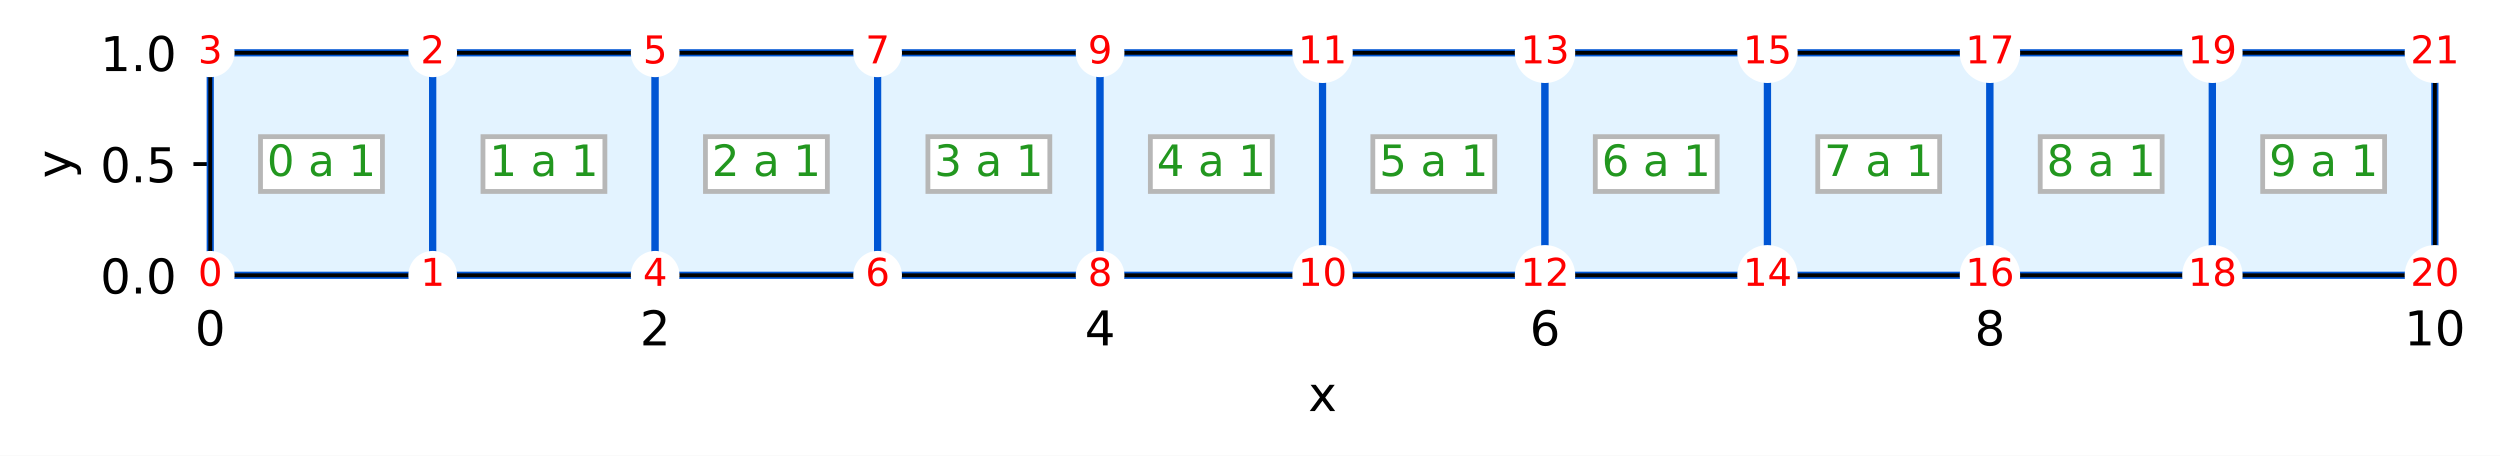
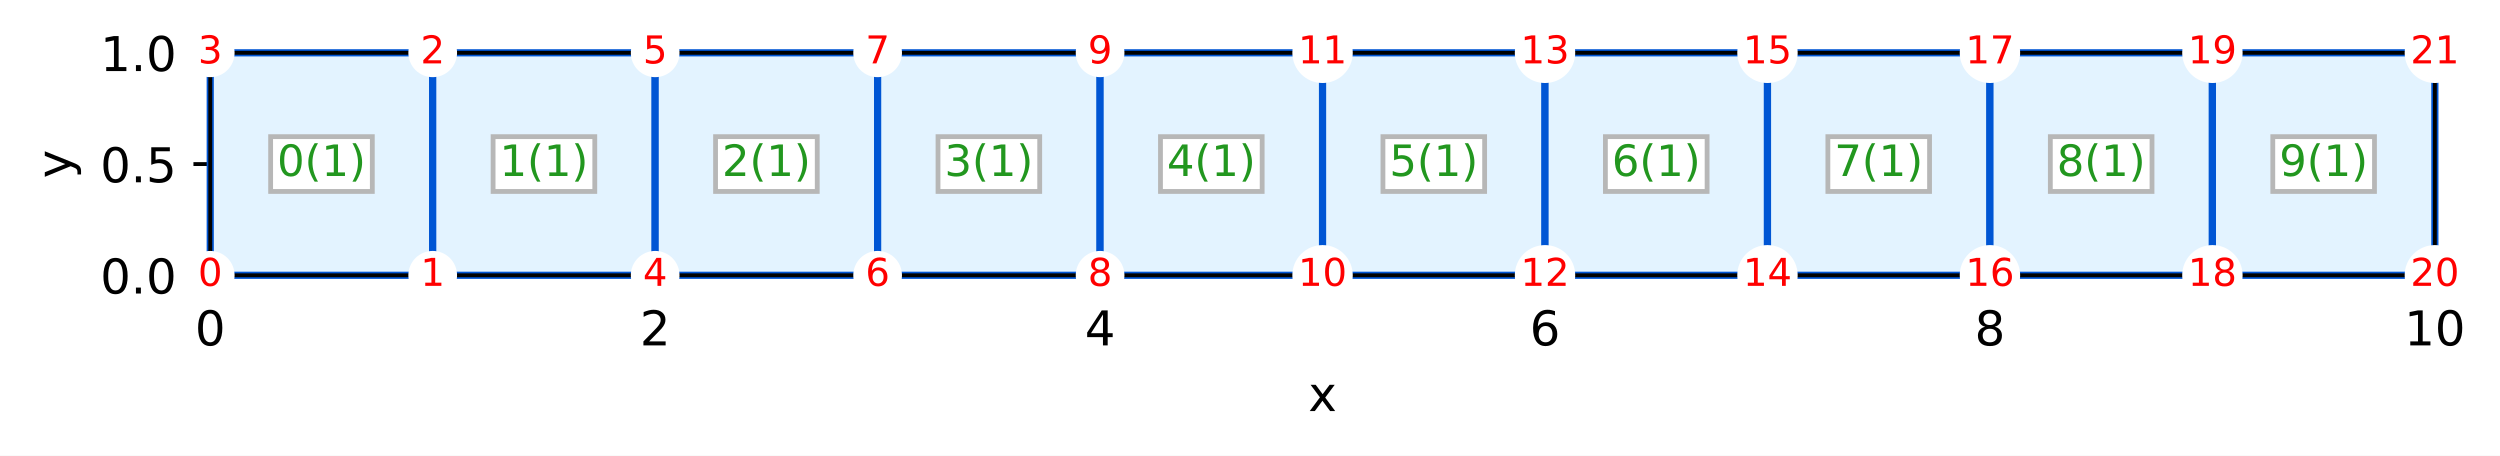
<svg xmlns="http://www.w3.org/2000/svg" xmlns:xlink="http://www.w3.org/1999/xlink" width="520.607pt" height="94.882pt" viewBox="0 0 520.607 94.882" version="1.1">
  <defs>
    <style type="text/css">*{stroke-linejoin: round; stroke-linecap: butt}</style>
  </defs>
  <g id="figure_1">
    <g id="patch_1">
      <path d="M 0 94.882  L 520.607 94.882  L 520.607 0  L 0 0  z " style="fill: #ffffff" />
    </g>
    <g id="axes_1">
      <g id="patch_2">
        <path d="M 43.781 57.325  L 507.044 57.325  L 507.044 10.999  L 43.781 10.999  z " style="fill: #ffffff" />
      </g>
      <g id="matplotlib.axis_1">
        <g id="xtick_1">
          <g id="line2d_1">
-             <path d="M 43.781 57.325  L 43.781 10.999  " clip-path="url(#pafebf9a0ff)" style="fill: none; stroke-dasharray: 2.96,1.28; stroke-dashoffset: 0; stroke: #808080; stroke-width: 0.8" />
+             <path d="M 43.781 57.325  L 43.781 10.999  " clip-path="url(#pf1a8f44dcd)" style="fill: none; stroke-dasharray: 2.96,1.28; stroke-dashoffset: 0; stroke: #808080; stroke-width: 0.8" />
          </g>
          <g id="line2d_2">
            <defs>
-               <path id="m0b39403edf" d="M 0 0  L 0 3.5  " style="stroke: #000000; stroke-width: 0.8" />
+               <path id="m31c1f79c16" d="M 0 0  L 0 3.5  " style="stroke: #000000; stroke-width: 0.8" />
            </defs>
            <g>
-               <use xlink:href="#m0b39403edf" x="43.781" y="57.325" style="stroke: #000000; stroke-width: 0.8" />
+               <use xlink:href="#m31c1f79c16" x="43.781" y="57.325" style="stroke: #000000; stroke-width: 0.8" />
            </g>
          </g>
          <g id="text_1">
            <g transform="translate(40.6 71.92393)scale(0.1 -0.1)">
              <defs>
                <path id="DejaVuSans-30" d="M 2034 4250  Q 1547 4250 1301 3770  Q 1056 3291 1056 2328  Q 1056 1369 1301 889  Q 1547 409 2034 409  Q 2525 409 2770 889  Q 3016 1369 3016 2328  Q 3016 3291 2770 3770  Q 2525 4250 2034 4250  z M 2034 4750  Q 2819 4750 3233 4129  Q 3647 3509 3647 2328  Q 3647 1150 3233 529  Q 2819 -91 2034 -91  Q 1250 -91 836 529  Q 422 1150 422 2328  Q 422 3509 836 4129  Q 1250 4750 2034 4750  z " transform="scale(0.015625)" />
              </defs>
              <use xlink:href="#DejaVuSans-30" />
            </g>
          </g>
        </g>
        <g id="xtick_2">
          <g id="line2d_3">
-             <path d="M 136.434 57.325  L 136.434 10.999  " clip-path="url(#pafebf9a0ff)" style="fill: none; stroke-dasharray: 2.96,1.28; stroke-dashoffset: 0; stroke: #808080; stroke-width: 0.8" />
+             <path d="M 136.434 57.325  L 136.434 10.999  " clip-path="url(#pf1a8f44dcd)" style="fill: none; stroke-dasharray: 2.96,1.28; stroke-dashoffset: 0; stroke: #808080; stroke-width: 0.8" />
          </g>
          <g id="line2d_4">
            <g>
-               <use xlink:href="#m0b39403edf" x="136.434" y="57.325" style="stroke: #000000; stroke-width: 0.8" />
+               <use xlink:href="#m31c1f79c16" x="136.434" y="57.325" style="stroke: #000000; stroke-width: 0.8" />
            </g>
          </g>
          <g id="text_2">
            <g transform="translate(133.2526 71.92393)scale(0.1 -0.1)">
              <defs>
                <path id="DejaVuSans-32" d="M 1228 531  L 3431 531  L 3431 0  L 469 0  L 469 531  Q 828 903 1448 1529  Q 2069 2156 2228 2338  Q 2531 2678 2651 2914  Q 2772 3150 2772 3378  Q 2772 3750 2511 3984  Q 2250 4219 1831 4219  Q 1534 4219 1204 4116  Q 875 4013 500 3803  L 500 4441  Q 881 4594 1212 4672  Q 1544 4750 1819 4750  Q 2544 4750 2975 4387  Q 3406 4025 3406 3419  Q 3406 3131 3298 2873  Q 3191 2616 2906 2266  Q 2828 2175 2409 1742  Q 1991 1309 1228 531  z " transform="scale(0.015625)" />
              </defs>
              <use xlink:href="#DejaVuSans-32" />
            </g>
          </g>
        </g>
        <g id="xtick_3">
          <g id="line2d_5">
-             <path d="M 229.086 57.325  L 229.086 10.999  " clip-path="url(#pafebf9a0ff)" style="fill: none; stroke-dasharray: 2.96,1.28; stroke-dashoffset: 0; stroke: #808080; stroke-width: 0.8" />
+             <path d="M 229.086 57.325  L 229.086 10.999  " clip-path="url(#pf1a8f44dcd)" style="fill: none; stroke-dasharray: 2.96,1.28; stroke-dashoffset: 0; stroke: #808080; stroke-width: 0.8" />
          </g>
          <g id="line2d_6">
            <g>
-               <use xlink:href="#m0b39403edf" x="229.086" y="57.325" style="stroke: #000000; stroke-width: 0.8" />
+               <use xlink:href="#m31c1f79c16" x="229.086" y="57.325" style="stroke: #000000; stroke-width: 0.8" />
            </g>
          </g>
          <g id="text_3">
            <g transform="translate(225.9051 71.92393)scale(0.1 -0.1)">
              <defs>
                <path id="DejaVuSans-34" d="M 2419 4116  L 825 1625  L 2419 1625  L 2419 4116  z M 2253 4666  L 3047 4666  L 3047 1625  L 3713 1625  L 3713 1100  L 3047 1100  L 3047 0  L 2419 0  L 2419 1100  L 313 1100  L 313 1709  L 2253 4666  z " transform="scale(0.015625)" />
              </defs>
              <use xlink:href="#DejaVuSans-34" />
            </g>
          </g>
        </g>
        <g id="xtick_4">
          <g id="line2d_7">
-             <path d="M 321.739 57.325  L 321.739 10.999  " clip-path="url(#pafebf9a0ff)" style="fill: none; stroke-dasharray: 2.96,1.28; stroke-dashoffset: 0; stroke: #808080; stroke-width: 0.8" />
+             <path d="M 321.739 57.325  L 321.739 10.999  " clip-path="url(#pf1a8f44dcd)" style="fill: none; stroke-dasharray: 2.96,1.28; stroke-dashoffset: 0; stroke: #808080; stroke-width: 0.8" />
          </g>
          <g id="line2d_8">
            <g>
-               <use xlink:href="#m0b39403edf" x="321.739" y="57.325" style="stroke: #000000; stroke-width: 0.8" />
+               <use xlink:href="#m31c1f79c16" x="321.739" y="57.325" style="stroke: #000000; stroke-width: 0.8" />
            </g>
          </g>
          <g id="text_4">
            <g transform="translate(318.5577 71.92393)scale(0.1 -0.1)">
              <defs>
                <path id="DejaVuSans-36" d="M 2113 2584  Q 1688 2584 1439 2293  Q 1191 2003 1191 1497  Q 1191 994 1439 701  Q 1688 409 2113 409  Q 2538 409 2786 701  Q 3034 994 3034 1497  Q 3034 2003 2786 2293  Q 2538 2584 2113 2584  z M 3366 4563  L 3366 3988  Q 3128 4100 2886 4159  Q 2644 4219 2406 4219  Q 1781 4219 1451 3797  Q 1122 3375 1075 2522  Q 1259 2794 1537 2939  Q 1816 3084 2150 3084  Q 2853 3084 3261 2657  Q 3669 2231 3669 1497  Q 3669 778 3244 343  Q 2819 -91 2113 -91  Q 1303 -91 875 529  Q 447 1150 447 2328  Q 447 3434 972 4092  Q 1497 4750 2381 4750  Q 2619 4750 2861 4703  Q 3103 4656 3366 4563  z " transform="scale(0.015625)" />
              </defs>
              <use xlink:href="#DejaVuSans-36" />
            </g>
          </g>
        </g>
        <g id="xtick_5">
          <g id="line2d_9">
-             <path d="M 414.391 57.325  L 414.391 10.999  " clip-path="url(#pafebf9a0ff)" style="fill: none; stroke-dasharray: 2.96,1.28; stroke-dashoffset: 0; stroke: #808080; stroke-width: 0.8" />
+             <path d="M 414.391 57.325  L 414.391 10.999  " clip-path="url(#pf1a8f44dcd)" style="fill: none; stroke-dasharray: 2.96,1.28; stroke-dashoffset: 0; stroke: #808080; stroke-width: 0.8" />
          </g>
          <g id="line2d_10">
            <g>
-               <use xlink:href="#m0b39403edf" x="414.391" y="57.325" style="stroke: #000000; stroke-width: 0.8" />
+               <use xlink:href="#m31c1f79c16" x="414.391" y="57.325" style="stroke: #000000; stroke-width: 0.8" />
            </g>
          </g>
          <g id="text_5">
            <g transform="translate(411.2102 71.92393)scale(0.1 -0.1)">
              <defs>
                <path id="DejaVuSans-38" d="M 2034 2216  Q 1584 2216 1326 1975  Q 1069 1734 1069 1313  Q 1069 891 1326 650  Q 1584 409 2034 409  Q 2484 409 2743 651  Q 3003 894 3003 1313  Q 3003 1734 2745 1975  Q 2488 2216 2034 2216  z M 1403 2484  Q 997 2584 770 2862  Q 544 3141 544 3541  Q 544 4100 942 4425  Q 1341 4750 2034 4750  Q 2731 4750 3128 4425  Q 3525 4100 3525 3541  Q 3525 3141 3298 2862  Q 3072 2584 2669 2484  Q 3125 2378 3379 2068  Q 3634 1759 3634 1313  Q 3634 634 3220 271  Q 2806 -91 2034 -91  Q 1263 -91 848 271  Q 434 634 434 1313  Q 434 1759 690 2068  Q 947 2378 1403 2484  z M 1172 3481  Q 1172 3119 1398 2916  Q 1625 2713 2034 2713  Q 2441 2713 2670 2916  Q 2900 3119 2900 3481  Q 2900 3844 2670 4047  Q 2441 4250 2034 4250  Q 1625 4250 1398 4047  Q 1172 3844 1172 3481  z " transform="scale(0.015625)" />
              </defs>
              <use xlink:href="#DejaVuSans-38" />
            </g>
          </g>
        </g>
        <g id="xtick_6">
          <g id="line2d_11">
-             <path d="M 507.044 57.325  L 507.044 10.999  " clip-path="url(#pafebf9a0ff)" style="fill: none; stroke-dasharray: 2.96,1.28; stroke-dashoffset: 0; stroke: #808080; stroke-width: 0.8" />
+             <path d="M 507.044 57.325  L 507.044 10.999  " clip-path="url(#pf1a8f44dcd)" style="fill: none; stroke-dasharray: 2.96,1.28; stroke-dashoffset: 0; stroke: #808080; stroke-width: 0.8" />
          </g>
          <g id="line2d_12">
            <g>
-               <use xlink:href="#m0b39403edf" x="507.044" y="57.325" style="stroke: #000000; stroke-width: 0.8" />
+               <use xlink:href="#m31c1f79c16" x="507.044" y="57.325" style="stroke: #000000; stroke-width: 0.8" />
            </g>
          </g>
          <g id="text_6">
            <g transform="translate(500.6815 71.92393)scale(0.1 -0.1)">
              <defs>
                <path id="DejaVuSans-31" d="M 794 531  L 1825 531  L 1825 4091  L 703 3866  L 703 4441  L 1819 4666  L 2450 4666  L 2450 531  L 3481 531  L 3481 0  L 794 0  L 794 531  z " transform="scale(0.015625)" />
              </defs>
              <use xlink:href="#DejaVuSans-31" />
              <use xlink:href="#DejaVuSans-30" x="63.623" />
            </g>
          </g>
        </g>
        <g id="text_7">
          <g transform="translate(272.4533 85.60206)scale(0.1 -0.1)">
            <defs>
              <path id="DejaVuSans-78" d="M 3513 3500  L 2247 1797  L 3578 0  L 2900 0  L 1881 1375  L 863 0  L 184 0  L 1544 1831  L 300 3500  L 978 3500  L 1906 2253  L 2834 3500  L 3513 3500  z " transform="scale(0.015625)" />
            </defs>
            <use xlink:href="#DejaVuSans-78" />
          </g>
        </g>
      </g>
      <g id="matplotlib.axis_2">
        <g id="ytick_1">
          <g id="line2d_13">
-             <path d="M 43.781 57.325  L 507.044 57.325  " clip-path="url(#pafebf9a0ff)" style="fill: none; stroke-dasharray: 2.96,1.28; stroke-dashoffset: 0; stroke: #808080; stroke-width: 0.8" />
+             <path d="M 43.781 57.325  L 507.044 57.325  " clip-path="url(#pf1a8f44dcd)" style="fill: none; stroke-dasharray: 2.96,1.28; stroke-dashoffset: 0; stroke: #808080; stroke-width: 0.8" />
          </g>
          <g id="line2d_14">
            <defs>
-               <path id="m51414528b4" d="M 0 0  L -3.5 0  " style="stroke: #000000; stroke-width: 0.8" />
+               <path id="mbfa8d80b0d" d="M 0 0  L -3.5 0  " style="stroke: #000000; stroke-width: 0.8" />
            </defs>
            <g>
-               <use xlink:href="#m51414528b4" x="43.781" y="57.325" style="stroke: #000000; stroke-width: 0.8" />
+               <use xlink:href="#mbfa8d80b0d" x="43.781" y="57.325" style="stroke: #000000; stroke-width: 0.8" />
            </g>
          </g>
          <g id="text_8">
            <g transform="translate(20.87813 61.12471)scale(0.1 -0.1)">
              <defs>
                <path id="DejaVuSans-2e" d="M 684 794  L 1344 794  L 1344 0  L 684 0  L 684 794  z " transform="scale(0.015625)" />
              </defs>
              <use xlink:href="#DejaVuSans-30" />
              <use xlink:href="#DejaVuSans-2e" x="63.623" />
              <use xlink:href="#DejaVuSans-30" x="95.41" />
            </g>
          </g>
        </g>
        <g id="ytick_2">
          <g id="line2d_15">
-             <path d="M 43.781 34.162  L 507.044 34.162  " clip-path="url(#pafebf9a0ff)" style="fill: none; stroke-dasharray: 2.96,1.28; stroke-dashoffset: 0; stroke: #808080; stroke-width: 0.8" />
+             <path d="M 43.781 34.162  L 507.044 34.162  " clip-path="url(#pf1a8f44dcd)" style="fill: none; stroke-dasharray: 2.96,1.28; stroke-dashoffset: 0; stroke: #808080; stroke-width: 0.8" />
          </g>
          <g id="line2d_16">
            <g>
-               <use xlink:href="#m51414528b4" x="43.781" y="34.162" style="stroke: #000000; stroke-width: 0.8" />
+               <use xlink:href="#mbfa8d80b0d" x="43.781" y="34.162" style="stroke: #000000; stroke-width: 0.8" />
            </g>
          </g>
          <g id="text_9">
            <g transform="translate(20.87813 37.96158)scale(0.1 -0.1)">
              <defs>
                <path id="DejaVuSans-35" d="M 691 4666  L 3169 4666  L 3169 4134  L 1269 4134  L 1269 2991  Q 1406 3038 1543 3061  Q 1681 3084 1819 3084  Q 2600 3084 3056 2656  Q 3513 2228 3513 1497  Q 3513 744 3044 326  Q 2575 -91 1722 -91  Q 1428 -91 1123 -41  Q 819 9 494 109  L 494 744  Q 775 591 1075 516  Q 1375 441 1709 441  Q 2250 441 2565 725  Q 2881 1009 2881 1497  Q 2881 1984 2565 2268  Q 2250 2553 1709 2553  Q 1456 2553 1204 2497  Q 953 2441 691 2322  L 691 4666  z " transform="scale(0.015625)" />
              </defs>
              <use xlink:href="#DejaVuSans-30" />
              <use xlink:href="#DejaVuSans-2e" x="63.623" />
              <use xlink:href="#DejaVuSans-35" x="95.41" />
            </g>
          </g>
        </g>
        <g id="ytick_3">
          <g id="line2d_17">
-             <path d="M 43.781 10.999  L 507.044 10.999  " clip-path="url(#pafebf9a0ff)" style="fill: none; stroke-dasharray: 2.96,1.28; stroke-dashoffset: 0; stroke: #808080; stroke-width: 0.8" />
+             <path d="M 43.781 10.999  L 507.044 10.999  " clip-path="url(#pf1a8f44dcd)" style="fill: none; stroke-dasharray: 2.96,1.28; stroke-dashoffset: 0; stroke: #808080; stroke-width: 0.8" />
          </g>
          <g id="line2d_18">
            <g>
-               <use xlink:href="#m51414528b4" x="43.781" y="10.999" style="stroke: #000000; stroke-width: 0.8" />
+               <use xlink:href="#mbfa8d80b0d" x="43.781" y="10.999" style="stroke: #000000; stroke-width: 0.8" />
            </g>
          </g>
          <g id="text_10">
            <g transform="translate(20.87813 14.79844)scale(0.1 -0.1)">
              <use xlink:href="#DejaVuSans-31" />
              <use xlink:href="#DejaVuSans-2e" x="63.623" />
              <use xlink:href="#DejaVuSans-30" x="95.41" />
            </g>
          </g>
        </g>
        <g id="text_11">
          <g transform="translate(14.79844 37.12173)rotate(-90)scale(0.1 -0.1)">
            <defs>
              <path id="DejaVuSans-79" d="M 2059 -325  Q 1816 -950 1584 -1140  Q 1353 -1331 966 -1331  L 506 -1331  L 506 -850  L 844 -850  Q 1081 -850 1212 -737  Q 1344 -625 1503 -206  L 1606 56  L 191 3500  L 800 3500  L 1894 763  L 2988 3500  L 3597 3500  L 2059 -325  z " transform="scale(0.015625)" />
            </defs>
            <use xlink:href="#DejaVuSans-79" />
          </g>
        </g>
      </g>
      <g id="patch_3">
        <path d="M 43.781 57.325  L 90.108 57.325  L 90.108 10.999  L 43.781 10.999  L 43.781 57.325  " style="fill: #e3f3ff; stroke: #0055d4; stroke-width: 1.5; stroke-linejoin: miter" />
      </g>
      <g id="patch_4">
        <path d="M 90.108 57.325  L 136.434 57.325  L 136.434 10.999  L 90.108 10.999  L 90.108 57.325  " style="fill: #e3f3ff; stroke: #0055d4; stroke-width: 1.5; stroke-linejoin: miter" />
      </g>
      <g id="patch_5">
        <path d="M 136.434 57.325  L 182.76 57.325  L 182.76 10.999  L 136.434 10.999  L 136.434 57.325  " style="fill: #e3f3ff; stroke: #0055d4; stroke-width: 1.5; stroke-linejoin: miter" />
      </g>
      <g id="patch_6">
        <path d="M 182.76 57.325  L 229.086 57.325  L 229.086 10.999  L 182.76 10.999  L 182.76 57.325  " style="fill: #e3f3ff; stroke: #0055d4; stroke-width: 1.5; stroke-linejoin: miter" />
      </g>
      <g id="patch_7">
        <path d="M 229.086 57.325  L 275.413 57.325  L 275.413 10.999  L 229.086 10.999  L 229.086 57.325  " style="fill: #e3f3ff; stroke: #0055d4; stroke-width: 1.5; stroke-linejoin: miter" />
      </g>
      <g id="patch_8">
        <path d="M 275.413 57.325  L 321.739 57.325  L 321.739 10.999  L 275.413 10.999  L 275.413 57.325  " style="fill: #e3f3ff; stroke: #0055d4; stroke-width: 1.5; stroke-linejoin: miter" />
      </g>
      <g id="patch_9">
        <path d="M 321.739 57.325  L 368.065 57.325  L 368.065 10.999  L 321.739 10.999  L 321.739 57.325  " style="fill: #e3f3ff; stroke: #0055d4; stroke-width: 1.5; stroke-linejoin: miter" />
      </g>
      <g id="patch_10">
        <path d="M 368.065 57.325  L 414.391 57.325  L 414.391 10.999  L 368.065 10.999  L 368.065 57.325  " style="fill: #e3f3ff; stroke: #0055d4; stroke-width: 1.5; stroke-linejoin: miter" />
      </g>
      <g id="patch_11">
        <path d="M 414.391 57.325  L 460.718 57.325  L 460.718 10.999  L 414.391 10.999  L 414.391 57.325  " style="fill: #e3f3ff; stroke: #0055d4; stroke-width: 1.5; stroke-linejoin: miter" />
      </g>
      <g id="patch_12">
        <path d="M 460.718 57.325  L 507.044 57.325  L 507.044 10.999  L 460.718 10.999  L 460.718 57.325  " style="fill: #e3f3ff; stroke: #0055d4; stroke-width: 1.5; stroke-linejoin: miter" />
      </g>
      <g id="patch_13">
        <path d="M 43.781 57.325  L 43.781 10.999  " style="fill: none; stroke: #000000; stroke-width: 0.8; stroke-linejoin: miter; stroke-linecap: square" />
      </g>
      <g id="patch_14">
        <path d="M 507.044 57.325  L 507.044 10.999  " style="fill: none; stroke: #000000; stroke-width: 0.8; stroke-linejoin: miter; stroke-linecap: square" />
      </g>
      <g id="patch_15">
        <path d="M 43.781 57.325  L 507.044 57.325  " style="fill: none; stroke: #000000; stroke-width: 0.8; stroke-linejoin: miter; stroke-linecap: square" />
      </g>
      <g id="patch_16">
        <path d="M 43.781 10.999  L 507.044 10.999  " style="fill: none; stroke: #000000; stroke-width: 0.8; stroke-linejoin: miter; stroke-linecap: square" />
      </g>
      <g id="text_12">
        <g id="patch_17">
-           <path d="M 54.25 39.868  L 79.639 39.868  L 79.639 28.457  L 54.25 28.457  z " style="fill: #ffffff; stroke: #b7b7b7; stroke-linejoin: miter" />
-         </g>
-         <g style="fill: #22971f" transform="translate(55.60017 36.64579)scale(0.09 -0.09)">
+           <path d="M 56.357 39.868  L 77.532 39.868  L 77.532 28.457  L 56.357 28.457  z " style="fill: #ffffff; stroke: #b7b7b7; stroke-linejoin: miter" />
+         </g>
+         <g style="fill: #22971f" transform="translate(57.70673 36.64579)scale(0.09 -0.09)">
          <defs>
-             <path id="DejaVuSans-20" transform="scale(0.015625)" />
-             <path id="DejaVuSans-61" d="M 2194 1759  Q 1497 1759 1228 1600  Q 959 1441 959 1056  Q 959 750 1161 570  Q 1363 391 1709 391  Q 2188 391 2477 730  Q 2766 1069 2766 1631  L 2766 1759  L 2194 1759  z M 3341 1997  L 3341 0  L 2766 0  L 2766 531  Q 2569 213 2275 61  Q 1981 -91 1556 -91  Q 1019 -91 701 211  Q 384 513 384 1019  Q 384 1609 779 1909  Q 1175 2209 1959 2209  L 2766 2209  L 2766 2266  Q 2766 2663 2505 2880  Q 2244 3097 1772 3097  Q 1472 3097 1187 3025  Q 903 2953 641 2809  L 641 3341  Q 956 3463 1253 3523  Q 1550 3584 1831 3584  Q 2591 3584 2966 3190  Q 3341 2797 3341 1997  z " transform="scale(0.015625)" />
+             <path id="DejaVuSans-28" d="M 1984 4856  Q 1566 4138 1362 3434  Q 1159 2731 1159 2009  Q 1159 1288 1364 580  Q 1569 -128 1984 -844  L 1484 -844  Q 1016 -109 783 600  Q 550 1309 550 2009  Q 550 2706 781 3412  Q 1013 4119 1484 4856  L 1984 4856  z " transform="scale(0.015625)" />
+             <path id="DejaVuSans-29" d="M 513 4856  L 1013 4856  Q 1481 4119 1714 3412  Q 1947 2706 1947 2009  Q 1947 1309 1714 600  Q 1481 -109 1013 -844  L 513 -844  Q 928 -128 1133 580  Q 1338 1288 1338 2009  Q 1338 2731 1133 3434  Q 928 4138 513 4856  z " transform="scale(0.015625)" />
          </defs>
          <use xlink:href="#DejaVuSans-30" />
-           <use xlink:href="#DejaVuSans-20" x="63.623" />
-           <use xlink:href="#DejaVuSans-61" x="95.41" />
-           <use xlink:href="#DejaVuSans-20" x="156.689" />
-           <use xlink:href="#DejaVuSans-31" x="188.477" />
+           <use xlink:href="#DejaVuSans-28" x="63.623" />
+           <use xlink:href="#DejaVuSans-31" x="102.637" />
+           <use xlink:href="#DejaVuSans-29" x="166.26" />
        </g>
      </g>
      <g id="text_13">
        <g id="patch_18">
-           <path d="M 100.576 39.868  L 125.965 39.868  L 125.965 28.457  L 100.576 28.457  z " style="fill: #ffffff; stroke: #b7b7b7; stroke-linejoin: miter" />
-         </g>
-         <g style="fill: #22971f" transform="translate(101.9264 36.64579)scale(0.09 -0.09)">
-           <use xlink:href="#DejaVuSans-31" />
-           <use xlink:href="#DejaVuSans-20" x="63.623" />
-           <use xlink:href="#DejaVuSans-61" x="95.41" />
-           <use xlink:href="#DejaVuSans-20" x="156.689" />
-           <use xlink:href="#DejaVuSans-31" x="188.477" />
+           <path d="M 102.683 39.868  L 123.858 39.868  L 123.858 28.457  L 102.683 28.457  z " style="fill: #ffffff; stroke: #b7b7b7; stroke-linejoin: miter" />
+         </g>
+         <g style="fill: #22971f" transform="translate(104.033 36.64579)scale(0.09 -0.09)">
+           <use xlink:href="#DejaVuSans-31" />
+           <use xlink:href="#DejaVuSans-28" x="63.623" />
+           <use xlink:href="#DejaVuSans-31" x="102.637" />
+           <use xlink:href="#DejaVuSans-29" x="166.26" />
        </g>
      </g>
      <g id="text_14">
        <g id="patch_19">
-           <path d="M 146.903 39.868  L 172.291 39.868  L 172.291 28.457  L 146.903 28.457  z " style="fill: #ffffff; stroke: #b7b7b7; stroke-linejoin: miter" />
-         </g>
-         <g style="fill: #22971f" transform="translate(148.2527 36.64579)scale(0.09 -0.09)">
+           <path d="M 149.009 39.868  L 170.185 39.868  L 170.185 28.457  L 149.009 28.457  z " style="fill: #ffffff; stroke: #b7b7b7; stroke-linejoin: miter" />
+         </g>
+         <g style="fill: #22971f" transform="translate(150.3593 36.64579)scale(0.09 -0.09)">
          <use xlink:href="#DejaVuSans-32" />
-           <use xlink:href="#DejaVuSans-20" x="63.623" />
-           <use xlink:href="#DejaVuSans-61" x="95.41" />
-           <use xlink:href="#DejaVuSans-20" x="156.689" />
-           <use xlink:href="#DejaVuSans-31" x="188.477" />
+           <use xlink:href="#DejaVuSans-28" x="63.623" />
+           <use xlink:href="#DejaVuSans-31" x="102.637" />
+           <use xlink:href="#DejaVuSans-29" x="166.26" />
        </g>
      </g>
      <g id="text_15">
        <g id="patch_20">
-           <path d="M 193.229 39.868  L 218.617 39.868  L 218.617 28.457  L 193.229 28.457  z " style="fill: #ffffff; stroke: #b7b7b7; stroke-linejoin: miter" />
-         </g>
-         <g style="fill: #22971f" transform="translate(194.579 36.64579)scale(0.09 -0.09)">
+           <path d="M 195.336 39.868  L 216.511 39.868  L 216.511 28.457  L 195.336 28.457  z " style="fill: #ffffff; stroke: #b7b7b7; stroke-linejoin: miter" />
+         </g>
+         <g style="fill: #22971f" transform="translate(196.6856 36.64579)scale(0.09 -0.09)">
          <defs>
            <path id="DejaVuSans-33" d="M 2597 2516  Q 3050 2419 3304 2112  Q 3559 1806 3559 1356  Q 3559 666 3084 287  Q 2609 -91 1734 -91  Q 1441 -91 1130 -33  Q 819 25 488 141  L 488 750  Q 750 597 1062 519  Q 1375 441 1716 441  Q 2309 441 2620 675  Q 2931 909 2931 1356  Q 2931 1769 2642 2001  Q 2353 2234 1838 2234  L 1294 2234  L 1294 2753  L 1863 2753  Q 2328 2753 2575 2939  Q 2822 3125 2822 3475  Q 2822 3834 2567 4026  Q 2313 4219 1838 4219  Q 1578 4219 1281 4162  Q 984 4106 628 3988  L 628 4550  Q 988 4650 1302 4700  Q 1616 4750 1894 4750  Q 2613 4750 3031 4423  Q 3450 4097 3450 3541  Q 3450 3153 3228 2886  Q 3006 2619 2597 2516  z " transform="scale(0.015625)" />
          </defs>
          <use xlink:href="#DejaVuSans-33" />
-           <use xlink:href="#DejaVuSans-20" x="63.623" />
-           <use xlink:href="#DejaVuSans-61" x="95.41" />
-           <use xlink:href="#DejaVuSans-20" x="156.689" />
-           <use xlink:href="#DejaVuSans-31" x="188.477" />
+           <use xlink:href="#DejaVuSans-28" x="63.623" />
+           <use xlink:href="#DejaVuSans-31" x="102.637" />
+           <use xlink:href="#DejaVuSans-29" x="166.26" />
        </g>
      </g>
      <g id="text_16">
        <g id="patch_21">
-           <path d="M 239.555 39.868  L 264.944 39.868  L 264.944 28.457  L 239.555 28.457  z " style="fill: #ffffff; stroke: #b7b7b7; stroke-linejoin: miter" />
-         </g>
-         <g style="fill: #22971f" transform="translate(240.9053 36.64579)scale(0.09 -0.09)">
+           <path d="M 241.662 39.868  L 262.837 39.868  L 262.837 28.457  L 241.662 28.457  z " style="fill: #ffffff; stroke: #b7b7b7; stroke-linejoin: miter" />
+         </g>
+         <g style="fill: #22971f" transform="translate(243.0118 36.64579)scale(0.09 -0.09)">
          <use xlink:href="#DejaVuSans-34" />
-           <use xlink:href="#DejaVuSans-20" x="63.623" />
-           <use xlink:href="#DejaVuSans-61" x="95.41" />
-           <use xlink:href="#DejaVuSans-20" x="156.689" />
-           <use xlink:href="#DejaVuSans-31" x="188.477" />
+           <use xlink:href="#DejaVuSans-28" x="63.623" />
+           <use xlink:href="#DejaVuSans-31" x="102.637" />
+           <use xlink:href="#DejaVuSans-29" x="166.26" />
        </g>
      </g>
      <g id="text_17">
        <g id="patch_22">
-           <path d="M 285.882 39.868  L 311.27 39.868  L 311.27 28.457  L 285.882 28.457  z " style="fill: #ffffff; stroke: #b7b7b7; stroke-linejoin: miter" />
-         </g>
-         <g style="fill: #22971f" transform="translate(287.2316 36.64579)scale(0.09 -0.09)">
+           <path d="M 287.988 39.868  L 309.163 39.868  L 309.163 28.457  L 287.988 28.457  z " style="fill: #ffffff; stroke: #b7b7b7; stroke-linejoin: miter" />
+         </g>
+         <g style="fill: #22971f" transform="translate(289.3381 36.64579)scale(0.09 -0.09)">
          <use xlink:href="#DejaVuSans-35" />
-           <use xlink:href="#DejaVuSans-20" x="63.623" />
-           <use xlink:href="#DejaVuSans-61" x="95.41" />
-           <use xlink:href="#DejaVuSans-20" x="156.689" />
-           <use xlink:href="#DejaVuSans-31" x="188.477" />
+           <use xlink:href="#DejaVuSans-28" x="63.623" />
+           <use xlink:href="#DejaVuSans-31" x="102.637" />
+           <use xlink:href="#DejaVuSans-29" x="166.26" />
        </g>
      </g>
      <g id="text_18">
        <g id="patch_23">
-           <path d="M 332.208 39.868  L 357.596 39.868  L 357.596 28.457  L 332.208 28.457  z " style="fill: #ffffff; stroke: #b7b7b7; stroke-linejoin: miter" />
-         </g>
-         <g style="fill: #22971f" transform="translate(333.5578 36.64579)scale(0.09 -0.09)">
+           <path d="M 334.314 39.868  L 355.49 39.868  L 355.49 28.457  L 334.314 28.457  z " style="fill: #ffffff; stroke: #b7b7b7; stroke-linejoin: miter" />
+         </g>
+         <g style="fill: #22971f" transform="translate(335.6644 36.64579)scale(0.09 -0.09)">
          <use xlink:href="#DejaVuSans-36" />
-           <use xlink:href="#DejaVuSans-20" x="63.623" />
-           <use xlink:href="#DejaVuSans-61" x="95.41" />
-           <use xlink:href="#DejaVuSans-20" x="156.689" />
-           <use xlink:href="#DejaVuSans-31" x="188.477" />
+           <use xlink:href="#DejaVuSans-28" x="63.623" />
+           <use xlink:href="#DejaVuSans-31" x="102.637" />
+           <use xlink:href="#DejaVuSans-29" x="166.26" />
        </g>
      </g>
      <g id="text_19">
        <g id="patch_24">
-           <path d="M 378.534 39.868  L 403.923 39.868  L 403.923 28.457  L 378.534 28.457  z " style="fill: #ffffff; stroke: #b7b7b7; stroke-linejoin: miter" />
-         </g>
-         <g style="fill: #22971f" transform="translate(379.8841 36.64579)scale(0.09 -0.09)">
+           <path d="M 380.641 39.868  L 401.816 39.868  L 401.816 28.457  L 380.641 28.457  z " style="fill: #ffffff; stroke: #b7b7b7; stroke-linejoin: miter" />
+         </g>
+         <g style="fill: #22971f" transform="translate(381.9907 36.64579)scale(0.09 -0.09)">
          <defs>
            <path id="DejaVuSans-37" d="M 525 4666  L 3525 4666  L 3525 4397  L 1831 0  L 1172 0  L 2766 4134  L 525 4134  L 525 4666  z " transform="scale(0.015625)" />
          </defs>
          <use xlink:href="#DejaVuSans-37" />
-           <use xlink:href="#DejaVuSans-20" x="63.623" />
-           <use xlink:href="#DejaVuSans-61" x="95.41" />
-           <use xlink:href="#DejaVuSans-20" x="156.689" />
-           <use xlink:href="#DejaVuSans-31" x="188.477" />
+           <use xlink:href="#DejaVuSans-28" x="63.623" />
+           <use xlink:href="#DejaVuSans-31" x="102.637" />
+           <use xlink:href="#DejaVuSans-29" x="166.26" />
        </g>
      </g>
      <g id="text_20">
        <g id="patch_25">
-           <path d="M 424.86 39.868  L 450.249 39.868  L 450.249 28.457  L 424.86 28.457  z " style="fill: #ffffff; stroke: #b7b7b7; stroke-linejoin: miter" />
-         </g>
-         <g style="fill: #22971f" transform="translate(426.2104 36.64579)scale(0.09 -0.09)">
+           <path d="M 426.967 39.868  L 448.142 39.868  L 448.142 28.457  L 426.967 28.457  z " style="fill: #ffffff; stroke: #b7b7b7; stroke-linejoin: miter" />
+         </g>
+         <g style="fill: #22971f" transform="translate(428.3169 36.64579)scale(0.09 -0.09)">
          <use xlink:href="#DejaVuSans-38" />
-           <use xlink:href="#DejaVuSans-20" x="63.623" />
-           <use xlink:href="#DejaVuSans-61" x="95.41" />
-           <use xlink:href="#DejaVuSans-20" x="156.689" />
-           <use xlink:href="#DejaVuSans-31" x="188.477" />
+           <use xlink:href="#DejaVuSans-28" x="63.623" />
+           <use xlink:href="#DejaVuSans-31" x="102.637" />
+           <use xlink:href="#DejaVuSans-29" x="166.26" />
        </g>
      </g>
      <g id="text_21">
        <g id="patch_26">
-           <path d="M 471.187 39.868  L 496.575 39.868  L 496.575 28.457  L 471.187 28.457  z " style="fill: #ffffff; stroke: #b7b7b7; stroke-linejoin: miter" />
-         </g>
-         <g style="fill: #22971f" transform="translate(472.5367 36.64579)scale(0.09 -0.09)">
+           <path d="M 473.293 39.868  L 494.469 39.868  L 494.469 28.457  L 473.293 28.457  z " style="fill: #ffffff; stroke: #b7b7b7; stroke-linejoin: miter" />
+         </g>
+         <g style="fill: #22971f" transform="translate(474.6432 36.64579)scale(0.09 -0.09)">
          <defs>
            <path id="DejaVuSans-39" d="M 703 97  L 703 672  Q 941 559 1184 500  Q 1428 441 1663 441  Q 2288 441 2617 861  Q 2947 1281 2994 2138  Q 2813 1869 2534 1725  Q 2256 1581 1919 1581  Q 1219 1581 811 2004  Q 403 2428 403 3163  Q 403 3881 828 4315  Q 1253 4750 1959 4750  Q 2769 4750 3195 4129  Q 3622 3509 3622 2328  Q 3622 1225 3098 567  Q 2575 -91 1691 -91  Q 1453 -91 1209 -44  Q 966 3 703 97  z M 1959 2075  Q 2384 2075 2632 2365  Q 2881 2656 2881 3163  Q 2881 3666 2632 3958  Q 2384 4250 1959 4250  Q 1534 4250 1286 3958  Q 1038 3666 1038 3163  Q 1038 2656 1286 2365  Q 1534 2075 1959 2075  z " transform="scale(0.015625)" />
          </defs>
          <use xlink:href="#DejaVuSans-39" />
-           <use xlink:href="#DejaVuSans-20" x="63.623" />
-           <use xlink:href="#DejaVuSans-61" x="95.41" />
-           <use xlink:href="#DejaVuSans-20" x="156.689" />
-           <use xlink:href="#DejaVuSans-31" x="188.477" />
+           <use xlink:href="#DejaVuSans-28" x="63.623" />
+           <use xlink:href="#DejaVuSans-31" x="102.637" />
+           <use xlink:href="#DejaVuSans-29" x="166.26" />
        </g>
      </g>
      <g id="text_22">
        <g id="patch_27">
          <path d="M 43.781 62.397  C 45.126 62.397 46.416 61.862 47.367 60.911  C 48.318 59.96 48.852 58.67 48.852 57.325  C 48.852 55.981 48.318 54.691 47.367 53.74  C 46.416 52.789 45.126 52.254 43.781 52.254  C 42.436 52.254 41.146 52.789 40.195 53.74  C 39.244 54.691 38.71 55.981 38.71 57.325  C 38.71 58.67 39.244 59.96 40.195 60.911  C 41.146 61.862 42.436 62.397 43.781 62.397  z " style="fill: #ffffff" />
        </g>
        <g style="fill: #ff0000" transform="translate(41.23625 59.53299)scale(0.08 -0.08)">
          <use xlink:href="#DejaVuSans-30" />
        </g>
      </g>
      <g id="text_23">
        <g id="patch_28">
          <path d="M 90.108 62.397  C 91.452 62.397 92.742 61.862 93.693 60.911  C 94.644 59.96 95.179 58.67 95.179 57.325  C 95.179 55.981 94.644 54.691 93.693 53.74  C 92.742 52.789 91.452 52.254 90.108 52.254  C 88.763 52.254 87.473 52.789 86.522 53.74  C 85.571 54.691 85.036 55.981 85.036 57.325  C 85.036 58.67 85.571 59.96 86.522 60.911  C 87.473 61.862 88.763 62.397 90.108 62.397  z " style="fill: #ffffff" />
        </g>
        <g style="fill: #ff0000" transform="translate(87.56253 59.53299)scale(0.08 -0.08)">
          <use xlink:href="#DejaVuSans-31" />
        </g>
      </g>
      <g id="text_24">
        <g id="patch_29">
          <path d="M 90.108 16.07  C 91.452 16.07 92.742 15.536 93.693 14.585  C 94.644 13.634 95.179 12.344 95.179 10.999  C 95.179 9.654 94.644 8.364 93.693 7.413  C 92.742 6.462 91.452 5.928 90.108 5.928  C 88.763 5.928 87.473 6.462 86.522 7.413  C 85.571 8.364 85.036 9.654 85.036 10.999  C 85.036 12.344 85.571 13.634 86.522 14.585  C 87.473 15.536 88.763 16.07 90.108 16.07  z " style="fill: #ffffff" />
        </g>
        <g style="fill: #ff0000" transform="translate(87.56253 13.20672)scale(0.08 -0.08)">
          <use xlink:href="#DejaVuSans-32" />
        </g>
      </g>
      <g id="text_25">
        <g id="patch_30">
          <path d="M 43.781 16.07  C 45.126 16.07 46.416 15.536 47.367 14.585  C 48.318 13.634 48.852 12.344 48.852 10.999  C 48.852 9.654 48.318 8.364 47.367 7.413  C 46.416 6.462 45.126 5.928 43.781 5.928  C 42.436 5.928 41.146 6.462 40.195 7.413  C 39.244 8.364 38.71 9.654 38.71 10.999  C 38.71 12.344 39.244 13.634 40.195 14.585  C 41.146 15.536 42.436 16.07 43.781 16.07  z " style="fill: #ffffff" />
        </g>
        <g style="fill: #ff0000" transform="translate(41.23625 13.20672)scale(0.08 -0.08)">
          <use xlink:href="#DejaVuSans-33" />
        </g>
      </g>
      <g id="text_26">
        <g id="patch_31">
          <path d="M 136.434 62.397  C 137.779 62.397 139.069 61.862 140.02 60.911  C 140.971 59.96 141.505 58.67 141.505 57.325  C 141.505 55.981 140.971 54.691 140.02 53.74  C 139.069 52.789 137.779 52.254 136.434 52.254  C 135.089 52.254 133.799 52.789 132.848 53.74  C 131.897 54.691 131.363 55.981 131.363 57.325  C 131.363 58.67 131.897 59.96 132.848 60.911  C 133.799 61.862 135.089 62.397 136.434 62.397  z " style="fill: #ffffff" />
        </g>
        <g style="fill: #ff0000" transform="translate(133.8888 59.53299)scale(0.08 -0.08)">
          <use xlink:href="#DejaVuSans-34" />
        </g>
      </g>
      <g id="text_27">
        <g id="patch_32">
          <path d="M 136.434 16.07  C 137.779 16.07 139.069 15.536 140.02 14.585  C 140.971 13.634 141.505 12.344 141.505 10.999  C 141.505 9.654 140.971 8.364 140.02 7.413  C 139.069 6.462 137.779 5.928 136.434 5.928  C 135.089 5.928 133.799 6.462 132.848 7.413  C 131.897 8.364 131.363 9.654 131.363 10.999  C 131.363 12.344 131.897 13.634 132.848 14.585  C 133.799 15.536 135.089 16.07 136.434 16.07  z " style="fill: #ffffff" />
        </g>
        <g style="fill: #ff0000" transform="translate(133.8888 13.20672)scale(0.08 -0.08)">
          <use xlink:href="#DejaVuSans-35" />
        </g>
      </g>
      <g id="text_28">
        <g id="patch_33">
          <path d="M 182.76 62.397  C 184.105 62.397 185.395 61.862 186.346 60.911  C 187.297 59.96 187.831 58.67 187.831 57.325  C 187.831 55.981 187.297 54.691 186.346 53.74  C 185.395 52.789 184.105 52.254 182.76 52.254  C 181.415 52.254 180.125 52.789 179.174 53.74  C 178.223 54.691 177.689 55.981 177.689 57.325  C 177.689 58.67 178.223 59.96 179.174 60.911  C 180.125 61.862 181.415 62.397 182.76 62.397  z " style="fill: #ffffff" />
        </g>
        <g style="fill: #ff0000" transform="translate(180.2151 59.53299)scale(0.08 -0.08)">
          <use xlink:href="#DejaVuSans-36" />
        </g>
      </g>
      <g id="text_29">
        <g id="patch_34">
          <path d="M 182.76 16.07  C 184.105 16.07 185.395 15.536 186.346 14.585  C 187.297 13.634 187.831 12.344 187.831 10.999  C 187.831 9.654 187.297 8.364 186.346 7.413  C 185.395 6.462 184.105 5.928 182.76 5.928  C 181.415 5.928 180.125 6.462 179.174 7.413  C 178.223 8.364 177.689 9.654 177.689 10.999  C 177.689 12.344 178.223 13.634 179.174 14.585  C 180.125 15.536 181.415 16.07 182.76 16.07  z " style="fill: #ffffff" />
        </g>
        <g style="fill: #ff0000" transform="translate(180.2151 13.20672)scale(0.08 -0.08)">
          <use xlink:href="#DejaVuSans-37" />
        </g>
      </g>
      <g id="text_30">
        <g id="patch_35">
          <path d="M 229.086 62.397  C 230.431 62.397 231.721 61.862 232.672 60.911  C 233.623 59.96 234.158 58.67 234.158 57.325  C 234.158 55.981 233.623 54.691 232.672 53.74  C 231.721 52.789 230.431 52.254 229.086 52.254  C 227.741 52.254 226.451 52.789 225.5 53.74  C 224.549 54.691 224.015 55.981 224.015 57.325  C 224.015 58.67 224.549 59.96 225.5 60.911  C 226.451 61.862 227.741 62.397 229.086 62.397  z " style="fill: #ffffff" />
        </g>
        <g style="fill: #ff0000" transform="translate(226.5414 59.53299)scale(0.08 -0.08)">
          <use xlink:href="#DejaVuSans-38" />
        </g>
      </g>
      <g id="text_31">
        <g id="patch_36">
          <path d="M 229.086 16.07  C 230.431 16.07 231.721 15.536 232.672 14.585  C 233.623 13.634 234.158 12.344 234.158 10.999  C 234.158 9.654 233.623 8.364 232.672 7.413  C 231.721 6.462 230.431 5.928 229.086 5.928  C 227.741 5.928 226.451 6.462 225.5 7.413  C 224.549 8.364 224.015 9.654 224.015 10.999  C 224.015 12.344 224.549 13.634 225.5 14.585  C 226.451 15.536 227.741 16.07 229.086 16.07  z " style="fill: #ffffff" />
        </g>
        <g style="fill: #ff0000" transform="translate(226.5414 13.20672)scale(0.08 -0.08)">
          <use xlink:href="#DejaVuSans-39" />
        </g>
      </g>
      <g id="text_32">
        <g id="patch_37">
          <path d="M 275.413 63.615  C 277.081 63.615 278.681 62.953 279.86 61.773  C 281.04 60.594 281.703 58.994 281.703 57.325  C 281.703 55.657 281.04 54.057 279.86 52.878  C 278.681 51.698 277.081 51.035 275.413 51.035  C 273.745 51.035 272.144 51.698 270.965 52.878  C 269.785 54.057 269.123 55.657 269.123 57.325  C 269.123 58.994 269.785 60.594 270.965 61.773  C 272.144 62.953 273.745 63.615 275.413 63.615  z " style="fill: #ffffff" />
        </g>
        <g style="fill: #ff0000" transform="translate(270.3226 59.53299)scale(0.08 -0.08)">
          <use xlink:href="#DejaVuSans-31" />
          <use xlink:href="#DejaVuSans-30" x="63.623" />
        </g>
      </g>
      <g id="text_33">
        <g id="patch_38">
          <path d="M 275.413 17.289  C 277.081 17.289 278.681 16.626 279.86 15.447  C 281.04 14.267 281.703 12.667 281.703 10.999  C 281.703 9.331 281.04 7.731 279.86 6.552  C 278.681 5.372 277.081 4.709 275.413 4.709  C 273.745 4.709 272.144 5.372 270.965 6.552  C 269.785 7.731 269.123 9.331 269.123 10.999  C 269.123 12.667 269.785 14.267 270.965 15.447  C 272.144 16.626 273.745 17.289 275.413 17.289  z " style="fill: #ffffff" />
        </g>
        <g style="fill: #ff0000" transform="translate(270.3226 13.20672)scale(0.08 -0.08)">
          <use xlink:href="#DejaVuSans-31" />
          <use xlink:href="#DejaVuSans-31" x="63.623" />
        </g>
      </g>
      <g id="text_34">
        <g id="patch_39">
          <path d="M 321.739 63.615  C 323.407 63.615 325.007 62.953 326.187 61.773  C 327.366 60.594 328.029 58.994 328.029 57.325  C 328.029 55.657 327.366 54.057 326.187 52.878  C 325.007 51.698 323.407 51.035 321.739 51.035  C 320.071 51.035 318.471 51.698 317.291 52.878  C 316.112 54.057 315.449 55.657 315.449 57.325  C 315.449 58.994 316.112 60.594 317.291 61.773  C 318.471 62.953 320.071 63.615 321.739 63.615  z " style="fill: #ffffff" />
        </g>
        <g style="fill: #ff0000" transform="translate(316.6489 59.53299)scale(0.08 -0.08)">
          <use xlink:href="#DejaVuSans-31" />
          <use xlink:href="#DejaVuSans-32" x="63.623" />
        </g>
      </g>
      <g id="text_35">
        <g id="patch_40">
          <path d="M 321.739 17.289  C 323.407 17.289 325.007 16.626 326.187 15.447  C 327.366 14.267 328.029 12.667 328.029 10.999  C 328.029 9.331 327.366 7.731 326.187 6.552  C 325.007 5.372 323.407 4.709 321.739 4.709  C 320.071 4.709 318.471 5.372 317.291 6.552  C 316.112 7.731 315.449 9.331 315.449 10.999  C 315.449 12.667 316.112 14.267 317.291 15.447  C 318.471 16.626 320.071 17.289 321.739 17.289  z " style="fill: #ffffff" />
        </g>
        <g style="fill: #ff0000" transform="translate(316.6489 13.20672)scale(0.08 -0.08)">
          <use xlink:href="#DejaVuSans-31" />
          <use xlink:href="#DejaVuSans-33" x="63.623" />
        </g>
      </g>
      <g id="text_36">
        <g id="patch_41">
          <path d="M 368.065 63.615  C 369.733 63.615 371.333 62.953 372.513 61.773  C 373.692 60.594 374.355 58.994 374.355 57.325  C 374.355 55.657 373.692 54.057 372.513 52.878  C 371.333 51.698 369.733 51.035 368.065 51.035  C 366.397 51.035 364.797 51.698 363.617 52.878  C 362.438 54.057 361.775 55.657 361.775 57.325  C 361.775 58.994 362.438 60.594 363.617 61.773  C 364.797 62.953 366.397 63.615 368.065 63.615  z " style="fill: #ffffff" />
        </g>
        <g style="fill: #ff0000" transform="translate(362.9752 59.53299)scale(0.08 -0.08)">
          <use xlink:href="#DejaVuSans-31" />
          <use xlink:href="#DejaVuSans-34" x="63.623" />
        </g>
      </g>
      <g id="text_37">
        <g id="patch_42">
          <path d="M 368.065 17.289  C 369.733 17.289 371.333 16.626 372.513 15.447  C 373.692 14.267 374.355 12.667 374.355 10.999  C 374.355 9.331 373.692 7.731 372.513 6.552  C 371.333 5.372 369.733 4.709 368.065 4.709  C 366.397 4.709 364.797 5.372 363.617 6.552  C 362.438 7.731 361.775 9.331 361.775 10.999  C 361.775 12.667 362.438 14.267 363.617 15.447  C 364.797 16.626 366.397 17.289 368.065 17.289  z " style="fill: #ffffff" />
        </g>
        <g style="fill: #ff0000" transform="translate(362.9752 13.20672)scale(0.08 -0.08)">
          <use xlink:href="#DejaVuSans-31" />
          <use xlink:href="#DejaVuSans-35" x="63.623" />
        </g>
      </g>
      <g id="text_38">
        <g id="patch_43">
          <path d="M 414.391 63.615  C 416.06 63.615 417.66 62.953 418.839 61.773  C 420.019 60.594 420.681 58.994 420.681 57.325  C 420.681 55.657 420.019 54.057 418.839 52.878  C 417.66 51.698 416.06 51.035 414.391 51.035  C 412.723 51.035 411.123 51.698 409.944 52.878  C 408.764 54.057 408.101 55.657 408.101 57.325  C 408.101 58.994 408.764 60.594 409.944 61.773  C 411.123 62.953 412.723 63.615 414.391 63.615  z " style="fill: #ffffff" />
        </g>
        <g style="fill: #ff0000" transform="translate(409.3015 59.53299)scale(0.08 -0.08)">
          <use xlink:href="#DejaVuSans-31" />
          <use xlink:href="#DejaVuSans-36" x="63.623" />
        </g>
      </g>
      <g id="text_39">
        <g id="patch_44">
          <path d="M 414.391 17.289  C 416.06 17.289 417.66 16.626 418.839 15.447  C 420.019 14.267 420.681 12.667 420.681 10.999  C 420.681 9.331 420.019 7.731 418.839 6.552  C 417.66 5.372 416.06 4.709 414.391 4.709  C 412.723 4.709 411.123 5.372 409.944 6.552  C 408.764 7.731 408.101 9.331 408.101 10.999  C 408.101 12.667 408.764 14.267 409.944 15.447  C 411.123 16.626 412.723 17.289 414.391 17.289  z " style="fill: #ffffff" />
        </g>
        <g style="fill: #ff0000" transform="translate(409.3015 13.20672)scale(0.08 -0.08)">
          <use xlink:href="#DejaVuSans-31" />
          <use xlink:href="#DejaVuSans-37" x="63.623" />
        </g>
      </g>
      <g id="text_40">
        <g id="patch_45">
          <path d="M 460.718 63.615  C 462.386 63.615 463.986 62.953 465.165 61.773  C 466.345 60.594 467.008 58.994 467.008 57.325  C 467.008 55.657 466.345 54.057 465.165 52.878  C 463.986 51.698 462.386 51.035 460.718 51.035  C 459.05 51.035 457.45 51.698 456.27 52.878  C 455.09 54.057 454.428 55.657 454.428 57.325  C 454.428 58.994 455.09 60.594 456.27 61.773  C 457.45 62.953 459.05 63.615 460.718 63.615  z " style="fill: #ffffff" />
        </g>
        <g style="fill: #ff0000" transform="translate(455.6277 59.53299)scale(0.08 -0.08)">
          <use xlink:href="#DejaVuSans-31" />
          <use xlink:href="#DejaVuSans-38" x="63.623" />
        </g>
      </g>
      <g id="text_41">
        <g id="patch_46">
          <path d="M 460.718 17.289  C 462.386 17.289 463.986 16.626 465.165 15.447  C 466.345 14.267 467.008 12.667 467.008 10.999  C 467.008 9.331 466.345 7.731 465.165 6.552  C 463.986 5.372 462.386 4.709 460.718 4.709  C 459.05 4.709 457.45 5.372 456.27 6.552  C 455.09 7.731 454.428 9.331 454.428 10.999  C 454.428 12.667 455.09 14.267 456.27 15.447  C 457.45 16.626 459.05 17.289 460.718 17.289  z " style="fill: #ffffff" />
        </g>
        <g style="fill: #ff0000" transform="translate(455.6277 13.20672)scale(0.08 -0.08)">
          <use xlink:href="#DejaVuSans-31" />
          <use xlink:href="#DejaVuSans-39" x="63.623" />
        </g>
      </g>
      <g id="text_42">
        <g id="patch_47">
          <path d="M 507.044 63.615  C 508.712 63.615 510.312 62.953 511.492 61.773  C 512.671 60.594 513.334 58.994 513.334 57.325  C 513.334 55.657 512.671 54.057 511.492 52.878  C 510.312 51.698 508.712 51.035 507.044 51.035  C 505.376 51.035 503.776 51.698 502.596 52.878  C 501.417 54.057 500.754 55.657 500.754 57.325  C 500.754 58.994 501.417 60.594 502.596 61.773  C 503.776 62.953 505.376 63.615 507.044 63.615  z " style="fill: #ffffff" />
        </g>
        <g style="fill: #ff0000" transform="translate(501.954 59.53299)scale(0.08 -0.08)">
          <use xlink:href="#DejaVuSans-32" />
          <use xlink:href="#DejaVuSans-30" x="63.623" />
        </g>
      </g>
      <g id="text_43">
        <g id="patch_48">
          <path d="M 507.044 17.289  C 508.712 17.289 510.312 16.626 511.492 15.447  C 512.671 14.267 513.334 12.667 513.334 10.999  C 513.334 9.331 512.671 7.731 511.492 6.552  C 510.312 5.372 508.712 4.709 507.044 4.709  C 505.376 4.709 503.776 5.372 502.596 6.552  C 501.417 7.731 500.754 9.331 500.754 10.999  C 500.754 12.667 501.417 14.267 502.596 15.447  C 503.776 16.626 505.376 17.289 507.044 17.289  z " style="fill: #ffffff" />
        </g>
        <g style="fill: #ff0000" transform="translate(501.954 13.20672)scale(0.08 -0.08)">
          <use xlink:href="#DejaVuSans-32" />
          <use xlink:href="#DejaVuSans-31" x="63.623" />
        </g>
      </g>
    </g>
  </g>
  <defs>
-     <clipPath id="pafebf9a0ff">
+     <clipPath id="pf1a8f44dcd">
      <rect x="43.781" y="10.999" width="463.263" height="46.326" />
    </clipPath>
  </defs>
</svg>
